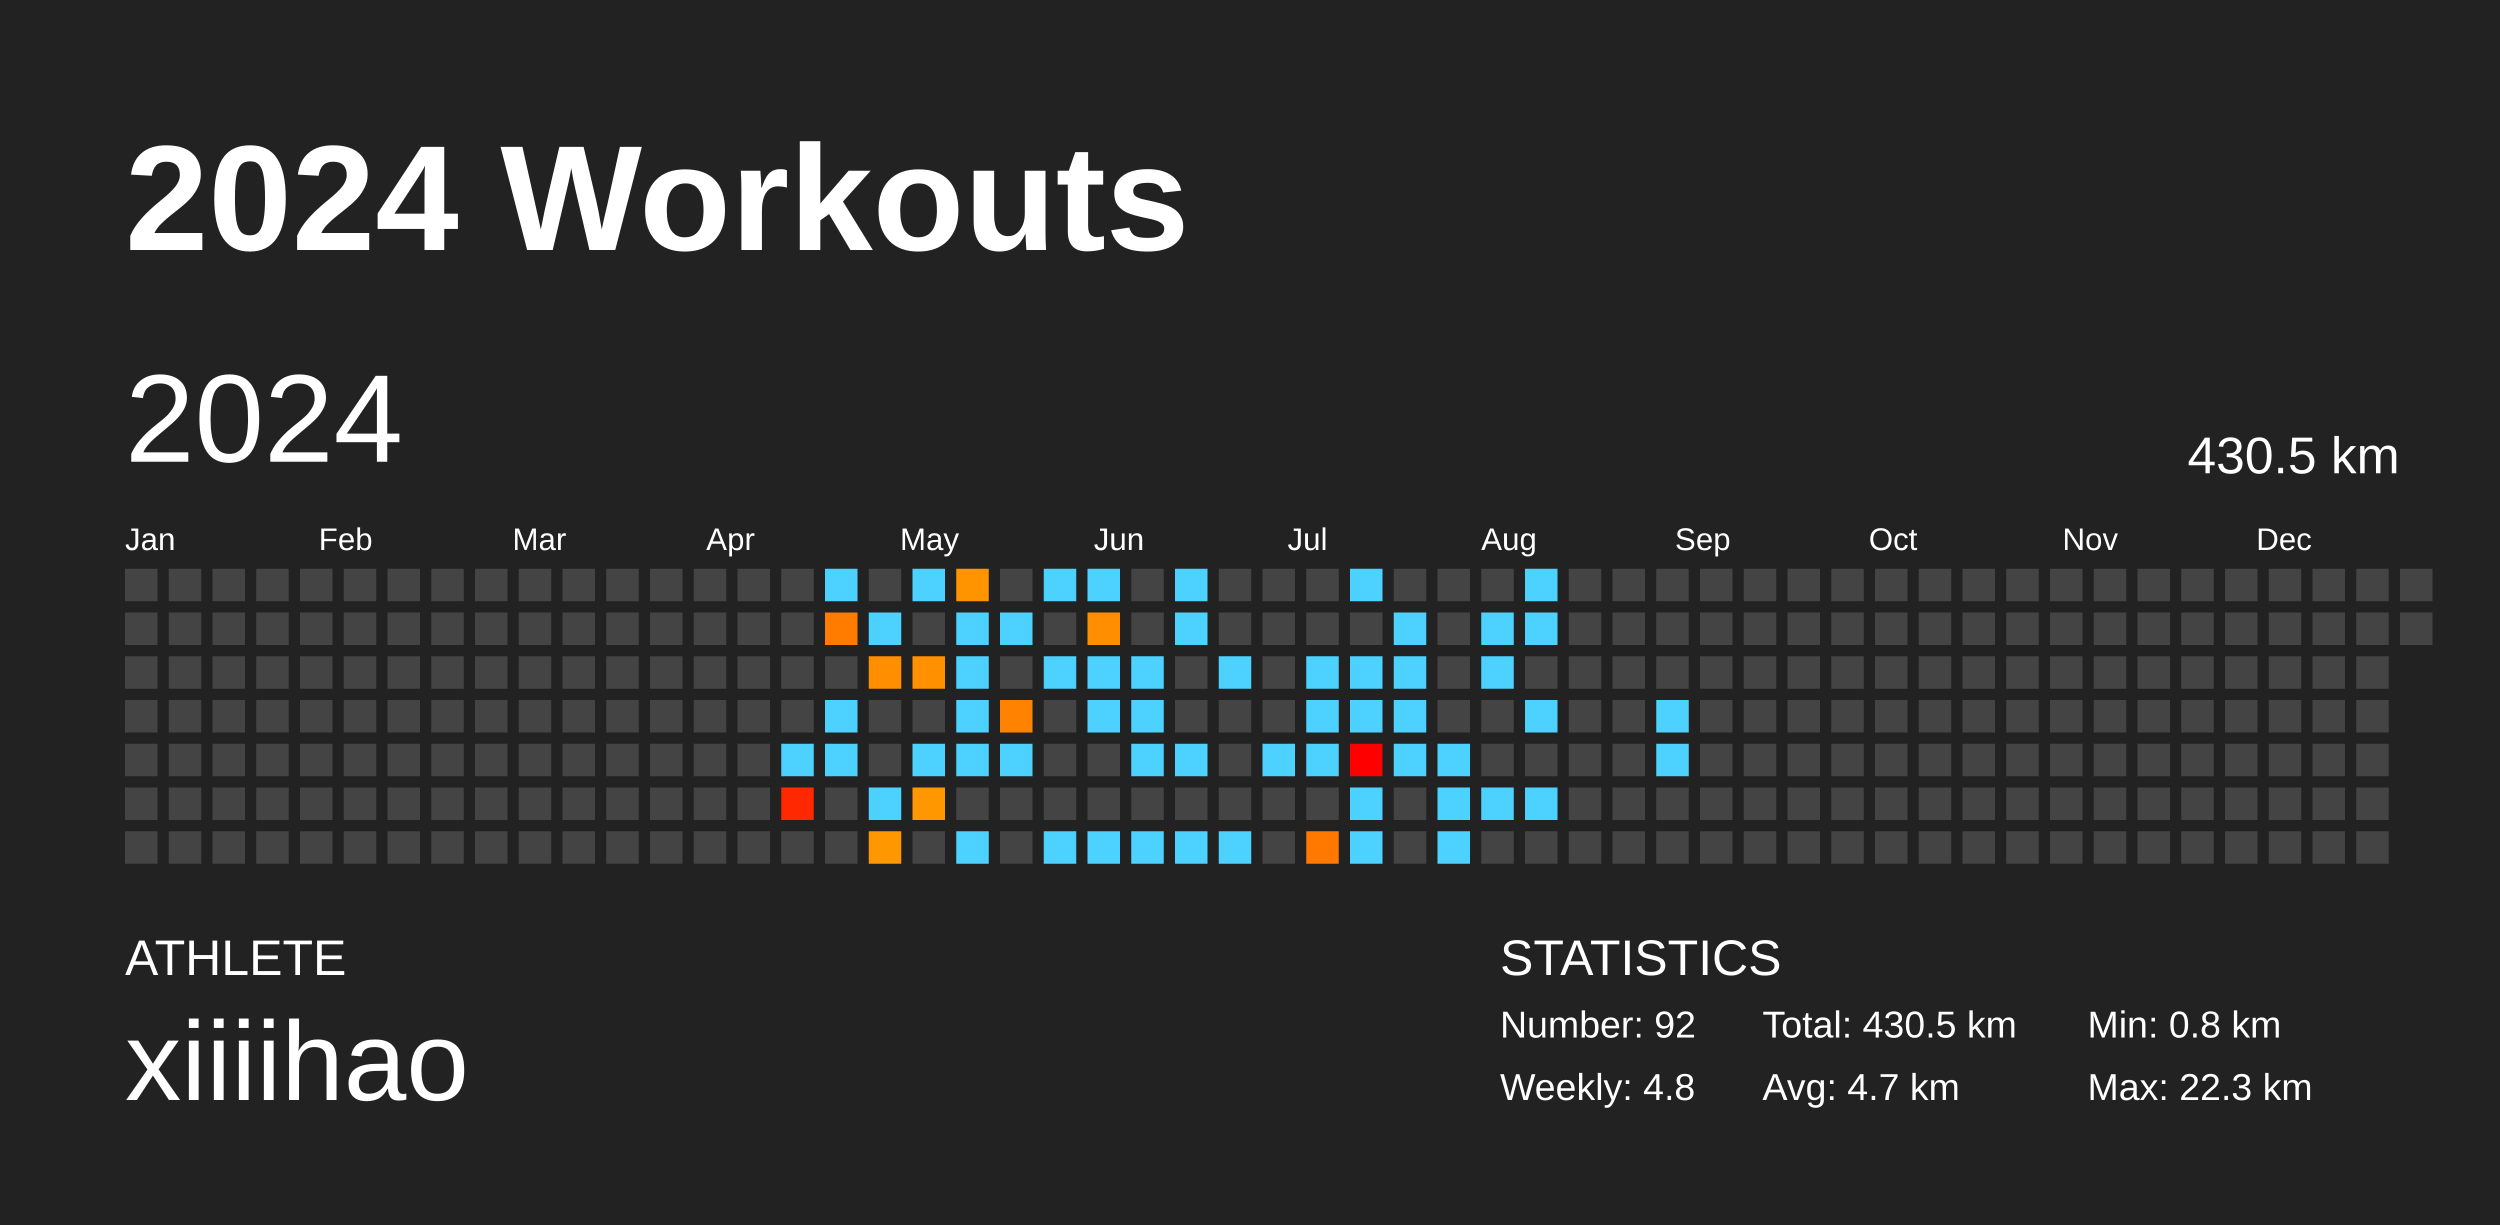
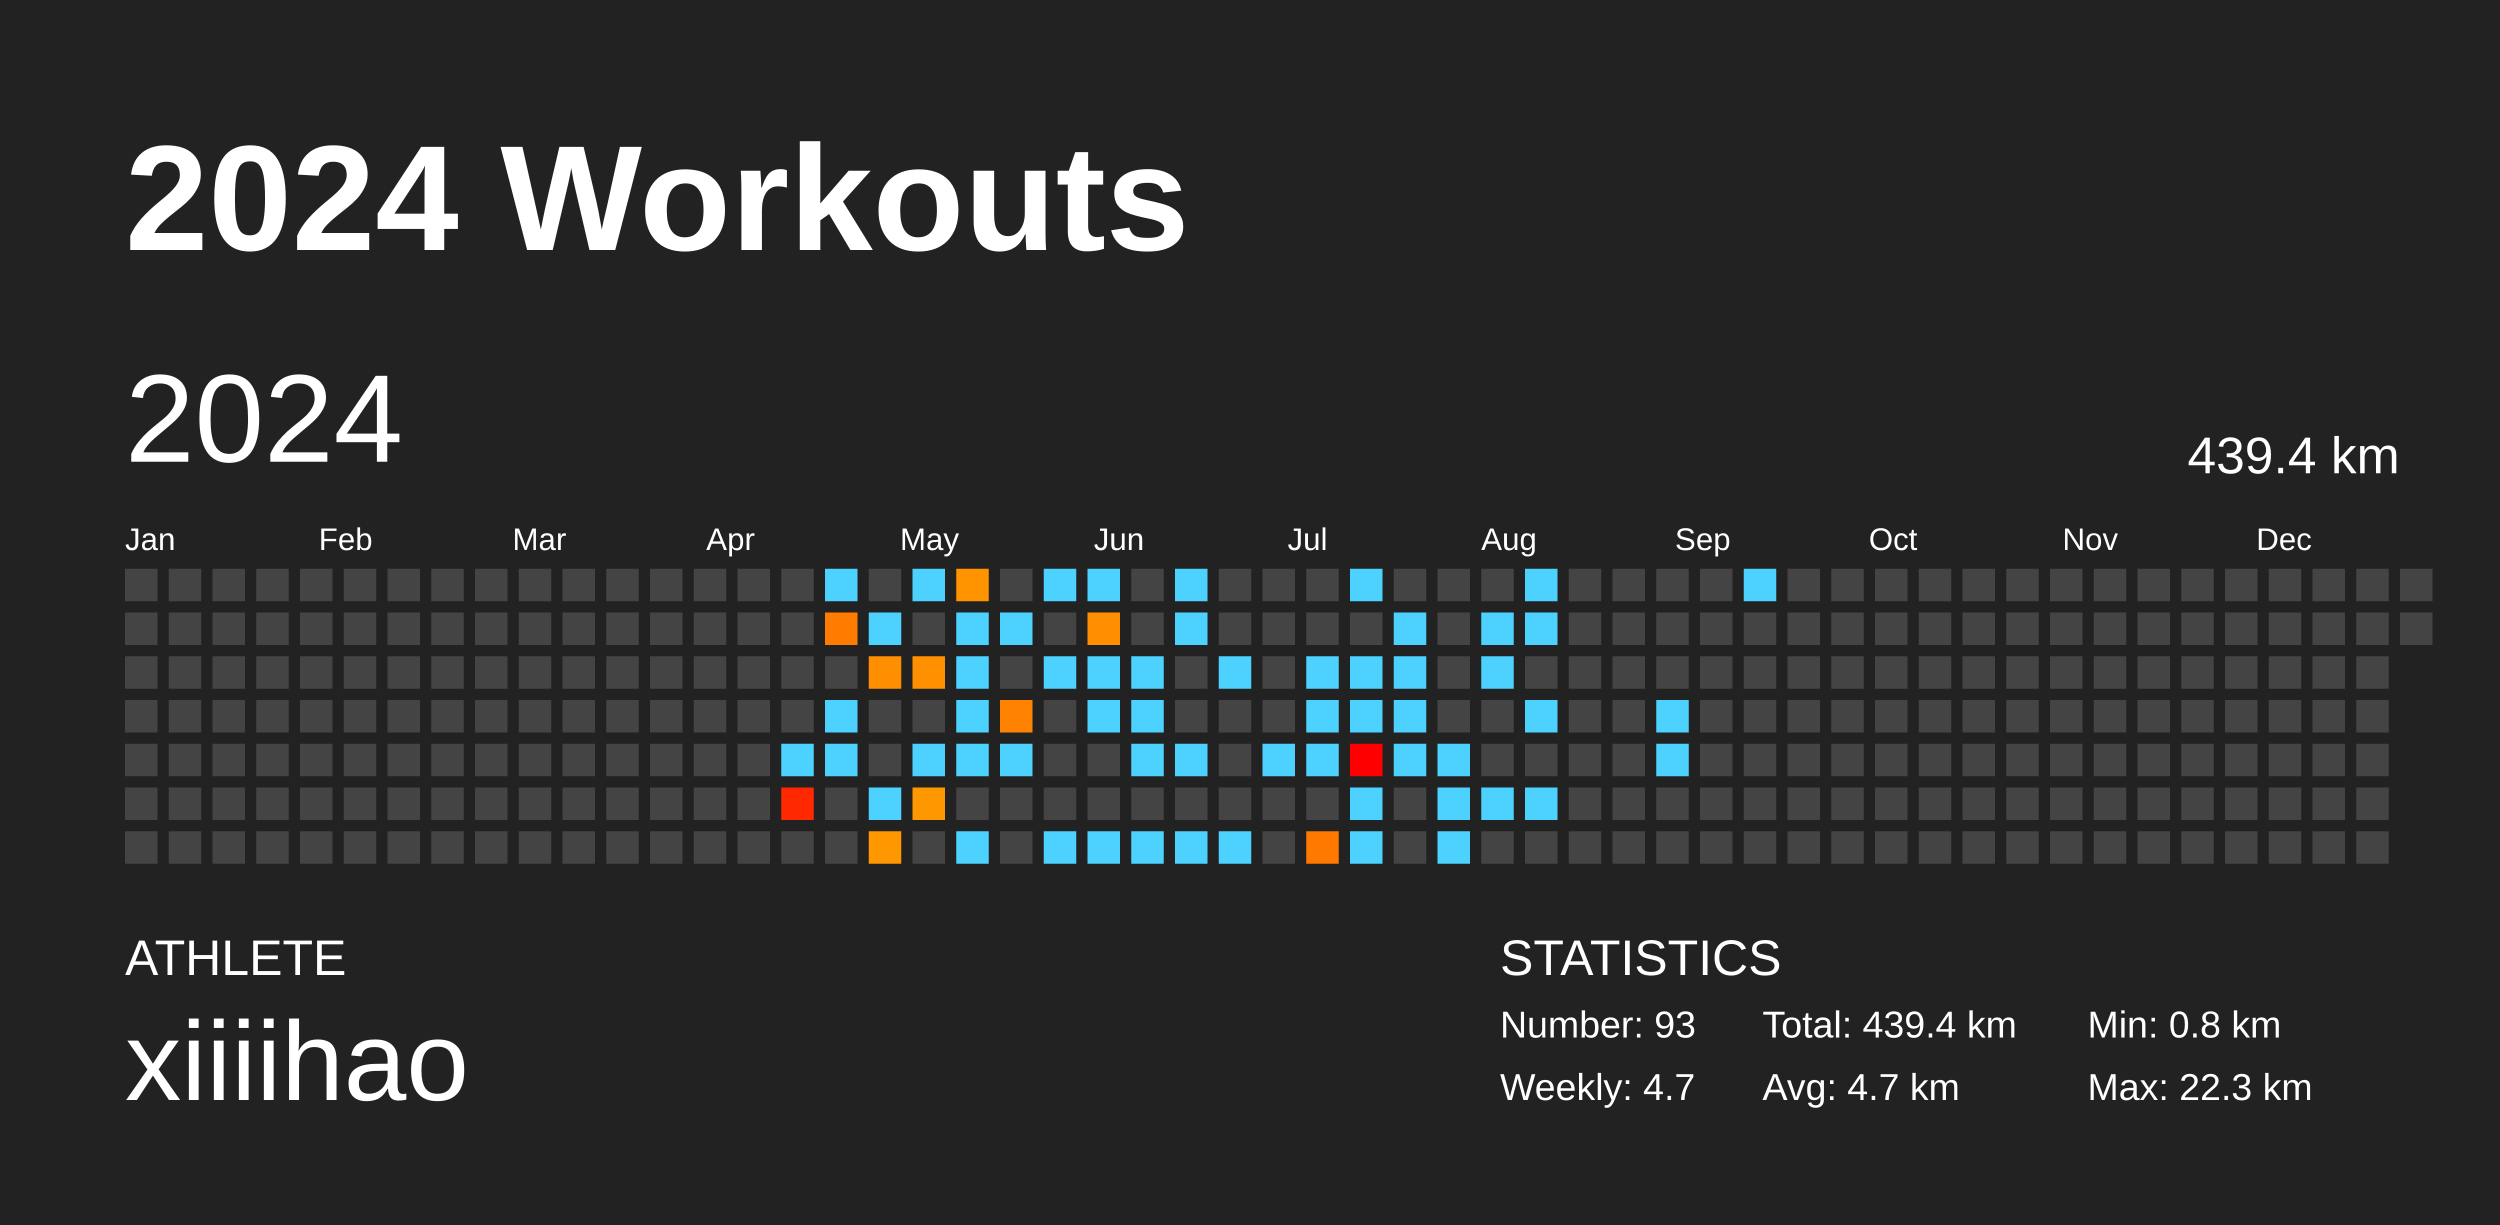
<svg xmlns="http://www.w3.org/2000/svg" baseProfile="full" height="98mm" version="1.1" viewBox="0,0,200,98" width="200mm">
  <defs />
  <rect fill="#222222" height="98" width="200" x="0" y="0" />
  <text fill="#FFFFFF" style="font-size:12px; font-family:Arial; font-weight:bold;" x="10" y="20">2024 Workouts</text>
  <text fill="#FFFFFF" style="font-size:4px; font-family:Arial" x="10" y="78">ATHLETE</text>
  <text fill="#FFFFFF" style="font-size:9px; font-family:Arial" x="10" y="88">xiiiihao</text>
  <text fill="#FFFFFF" style="font-size:4px; font-family:Arial" x="120" y="78">STATISTICS</text>
-   <text fill="#FFFFFF" style="font-size:3px; font-family:Arial" x="120" y="83">Number: 92</text>
-   <text fill="#FFFFFF" style="font-size:3px; font-family:Arial" x="120" y="88">Weekly: 4.8</text>
-   <text fill="#FFFFFF" style="font-size:3px; font-family:Arial" x="141" y="83">Total: 430.5 km</text>
+   <text fill="#FFFFFF" style="font-size:3px; font-family:Arial" x="120" y="83">Number: 93</text>
+   <text fill="#FFFFFF" style="font-size:3px; font-family:Arial" x="120" y="88">Weekly: 4.7</text>
+   <text fill="#FFFFFF" style="font-size:3px; font-family:Arial" x="141" y="83">Total: 439.4 km</text>
  <text fill="#FFFFFF" style="font-size:3px; font-family:Arial" x="141" y="88">Avg: 4.7 km</text>
  <text fill="#FFFFFF" style="font-size:3px; font-family:Arial" x="167" y="83">Min: 0.8 km</text>
  <text fill="#FFFFFF" style="font-size:3px; font-family:Arial" x="167" y="88">Max: 22.3 km</text>
  <text dominant-baseline="hanging" fill="#FFFFFF" style="font-size:10.0px; font-family:Arial;" x="10" y="30">2024</text>
-   <text dominant-baseline="hanging" fill="#FFFFFF" style="font-size:4.125px; font-family:Arial;" x="175" y="35">430.5 km</text>
+   <text dominant-baseline="hanging" fill="#FFFFFF" style="font-size:4.125px; font-family:Arial;" x="175" y="35">439.4 km</text>
  <text fill="#FFFFFF" style="font-size:2.5px; font-family:Arial" x="10.0" y="44">Jan</text>
  <text fill="#FFFFFF" style="font-size:2.5px; font-family:Arial" x="25.5" y="44">Feb</text>
  <text fill="#FFFFFF" style="font-size:2.5px; font-family:Arial" x="41.0" y="44">Mar</text>
  <text fill="#FFFFFF" style="font-size:2.5px; font-family:Arial" x="56.5" y="44">Apr</text>
  <text fill="#FFFFFF" style="font-size:2.5px; font-family:Arial" x="72.0" y="44">May</text>
  <text fill="#FFFFFF" style="font-size:2.5px; font-family:Arial" x="87.5" y="44">Jun</text>
  <text fill="#FFFFFF" style="font-size:2.5px; font-family:Arial" x="103.0" y="44">Jul</text>
  <text fill="#FFFFFF" style="font-size:2.5px; font-family:Arial" x="118.5" y="44">Aug</text>
  <text fill="#FFFFFF" style="font-size:2.5px; font-family:Arial" x="134.0" y="44">Sep</text>
  <text fill="#FFFFFF" style="font-size:2.5px; font-family:Arial" x="149.5" y="44">Oct</text>
  <text fill="#FFFFFF" style="font-size:2.5px; font-family:Arial" x="165.0" y="44">Nov</text>
  <text fill="#FFFFFF" style="font-size:2.5px; font-family:Arial" x="180.5" y="44">Dec</text>
  <rect fill="#444444" height="2.6" width="2.6" x="10.0" y="45.5" />
  <rect fill="#444444" height="2.6" width="2.6" x="10.0" y="49.0" />
  <rect fill="#444444" height="2.6" width="2.6" x="10.0" y="52.5" />
  <rect fill="#444444" height="2.6" width="2.6" x="10.0" y="56.0" />
  <rect fill="#444444" height="2.6" width="2.6" x="10.0" y="59.5" />
  <rect fill="#444444" height="2.6" width="2.6" x="10.0" y="63.0" />
  <rect fill="#444444" height="2.6" width="2.6" x="10.0" y="66.5" />
  <rect fill="#444444" height="2.6" width="2.6" x="13.5" y="45.5" />
  <rect fill="#444444" height="2.6" width="2.6" x="13.5" y="49.0" />
  <rect fill="#444444" height="2.6" width="2.6" x="13.5" y="52.5" />
  <rect fill="#444444" height="2.6" width="2.6" x="13.5" y="56.0" />
  <rect fill="#444444" height="2.6" width="2.6" x="13.5" y="59.5" />
  <rect fill="#444444" height="2.6" width="2.6" x="13.5" y="63.0" />
  <rect fill="#444444" height="2.6" width="2.6" x="13.5" y="66.5" />
  <rect fill="#444444" height="2.6" width="2.6" x="17.0" y="45.5" />
  <rect fill="#444444" height="2.6" width="2.6" x="17.0" y="49.0" />
  <rect fill="#444444" height="2.6" width="2.6" x="17.0" y="52.5" />
  <rect fill="#444444" height="2.6" width="2.6" x="17.0" y="56.0" />
  <rect fill="#444444" height="2.6" width="2.6" x="17.0" y="59.5" />
  <rect fill="#444444" height="2.6" width="2.6" x="17.0" y="63.0" />
  <rect fill="#444444" height="2.6" width="2.6" x="17.0" y="66.5" />
  <rect fill="#444444" height="2.6" width="2.6" x="20.5" y="45.5" />
  <rect fill="#444444" height="2.6" width="2.6" x="20.5" y="49.0" />
  <rect fill="#444444" height="2.6" width="2.6" x="20.5" y="52.5" />
  <rect fill="#444444" height="2.6" width="2.6" x="20.5" y="56.0" />
  <rect fill="#444444" height="2.6" width="2.6" x="20.5" y="59.5" />
  <rect fill="#444444" height="2.6" width="2.6" x="20.5" y="63.0" />
  <rect fill="#444444" height="2.6" width="2.6" x="20.5" y="66.5" />
  <rect fill="#444444" height="2.6" width="2.6" x="24.0" y="45.5" />
  <rect fill="#444444" height="2.6" width="2.6" x="24.0" y="49.0" />
  <rect fill="#444444" height="2.6" width="2.6" x="24.0" y="52.5" />
  <rect fill="#444444" height="2.6" width="2.6" x="24.0" y="56.0" />
  <rect fill="#444444" height="2.6" width="2.6" x="24.0" y="59.5" />
  <rect fill="#444444" height="2.6" width="2.6" x="24.0" y="63.0" />
  <rect fill="#444444" height="2.6" width="2.6" x="24.0" y="66.5" />
  <rect fill="#444444" height="2.6" width="2.6" x="27.5" y="45.5" />
  <rect fill="#444444" height="2.6" width="2.6" x="27.5" y="49.0" />
  <rect fill="#444444" height="2.6" width="2.6" x="27.5" y="52.5" />
  <rect fill="#444444" height="2.6" width="2.6" x="27.5" y="56.0" />
  <rect fill="#444444" height="2.6" width="2.6" x="27.5" y="59.5" />
  <rect fill="#444444" height="2.6" width="2.6" x="27.5" y="63.0" />
  <rect fill="#444444" height="2.6" width="2.6" x="27.5" y="66.5" />
  <rect fill="#444444" height="2.6" width="2.6" x="31.0" y="45.5" />
  <rect fill="#444444" height="2.6" width="2.6" x="31.0" y="49.0" />
  <rect fill="#444444" height="2.6" width="2.6" x="31.0" y="52.5" />
  <rect fill="#444444" height="2.6" width="2.6" x="31.0" y="56.0" />
  <rect fill="#444444" height="2.6" width="2.6" x="31.0" y="59.5" />
  <rect fill="#444444" height="2.6" width="2.6" x="31.0" y="63.0" />
  <rect fill="#444444" height="2.6" width="2.6" x="31.0" y="66.5" />
  <rect fill="#444444" height="2.6" width="2.6" x="34.5" y="45.5" />
  <rect fill="#444444" height="2.6" width="2.6" x="34.5" y="49.0" />
  <rect fill="#444444" height="2.6" width="2.6" x="34.5" y="52.5" />
  <rect fill="#444444" height="2.6" width="2.6" x="34.5" y="56.0" />
  <rect fill="#444444" height="2.6" width="2.6" x="34.5" y="59.5" />
  <rect fill="#444444" height="2.6" width="2.6" x="34.5" y="63.0" />
  <rect fill="#444444" height="2.6" width="2.6" x="34.5" y="66.5" />
  <rect fill="#444444" height="2.6" width="2.6" x="38.0" y="45.5" />
  <rect fill="#444444" height="2.6" width="2.6" x="38.0" y="49.0" />
  <rect fill="#444444" height="2.6" width="2.6" x="38.0" y="52.5" />
  <rect fill="#444444" height="2.6" width="2.6" x="38.0" y="56.0" />
  <rect fill="#444444" height="2.6" width="2.6" x="38.0" y="59.5" />
  <rect fill="#444444" height="2.6" width="2.6" x="38.0" y="63.0" />
  <rect fill="#444444" height="2.6" width="2.6" x="38.0" y="66.5" />
  <rect fill="#444444" height="2.6" width="2.6" x="41.5" y="45.5" />
  <rect fill="#444444" height="2.6" width="2.6" x="41.5" y="49.0" />
  <rect fill="#444444" height="2.6" width="2.6" x="41.5" y="52.5" />
  <rect fill="#444444" height="2.6" width="2.6" x="41.5" y="56.0" />
  <rect fill="#444444" height="2.6" width="2.6" x="41.5" y="59.5" />
  <rect fill="#444444" height="2.6" width="2.6" x="41.5" y="63.0" />
  <rect fill="#444444" height="2.6" width="2.6" x="41.5" y="66.5" />
  <rect fill="#444444" height="2.6" width="2.6" x="45.0" y="45.5" />
  <rect fill="#444444" height="2.6" width="2.6" x="45.0" y="49.0" />
  <rect fill="#444444" height="2.6" width="2.6" x="45.0" y="52.5" />
  <rect fill="#444444" height="2.6" width="2.6" x="45.0" y="56.0" />
  <rect fill="#444444" height="2.6" width="2.6" x="45.0" y="59.5" />
  <rect fill="#444444" height="2.6" width="2.6" x="45.0" y="63.0" />
  <rect fill="#444444" height="2.6" width="2.6" x="45.0" y="66.5" />
  <rect fill="#444444" height="2.6" width="2.6" x="48.5" y="45.5" />
  <rect fill="#444444" height="2.6" width="2.6" x="48.5" y="49.0" />
  <rect fill="#444444" height="2.6" width="2.6" x="48.5" y="52.5" />
  <rect fill="#444444" height="2.6" width="2.6" x="48.5" y="56.0" />
  <rect fill="#444444" height="2.6" width="2.6" x="48.5" y="59.5" />
  <rect fill="#444444" height="2.6" width="2.6" x="48.5" y="63.0" />
  <rect fill="#444444" height="2.6" width="2.6" x="48.5" y="66.5" />
  <rect fill="#444444" height="2.6" width="2.6" x="52.0" y="45.5" />
  <rect fill="#444444" height="2.6" width="2.6" x="52.0" y="49.0" />
  <rect fill="#444444" height="2.6" width="2.6" x="52.0" y="52.5" />
  <rect fill="#444444" height="2.6" width="2.6" x="52.0" y="56.0" />
  <rect fill="#444444" height="2.6" width="2.6" x="52.0" y="59.5" />
  <rect fill="#444444" height="2.6" width="2.6" x="52.0" y="63.0" />
  <rect fill="#444444" height="2.6" width="2.6" x="52.0" y="66.5" />
  <rect fill="#444444" height="2.6" width="2.6" x="55.5" y="45.5" />
  <rect fill="#444444" height="2.6" width="2.6" x="55.5" y="49.0" />
  <rect fill="#444444" height="2.6" width="2.6" x="55.5" y="52.5" />
  <rect fill="#444444" height="2.6" width="2.6" x="55.5" y="56.0" />
  <rect fill="#444444" height="2.6" width="2.6" x="55.5" y="59.5" />
  <rect fill="#444444" height="2.6" width="2.6" x="55.5" y="63.0" />
  <rect fill="#444444" height="2.6" width="2.6" x="55.5" y="66.5" />
  <rect fill="#444444" height="2.6" width="2.6" x="59.0" y="45.5" />
  <rect fill="#444444" height="2.6" width="2.6" x="59.0" y="49.0" />
  <rect fill="#444444" height="2.6" width="2.6" x="59.0" y="52.5" />
  <rect fill="#444444" height="2.6" width="2.6" x="59.0" y="56.0" />
  <rect fill="#444444" height="2.6" width="2.6" x="59.0" y="59.5" />
  <rect fill="#444444" height="2.6" width="2.6" x="59.0" y="63.0" />
  <rect fill="#444444" height="2.6" width="2.6" x="59.0" y="66.5" />
  <rect fill="#444444" height="2.6" width="2.6" x="62.5" y="45.5" />
  <rect fill="#444444" height="2.6" width="2.6" x="62.5" y="49.0" />
  <rect fill="#444444" height="2.6" width="2.6" x="62.5" y="52.5" />
  <rect fill="#444444" height="2.6" width="2.6" x="62.5" y="56.0" />
  <rect fill="#4dd2ff" height="2.6" width="2.6" x="62.5" y="59.5" />
  <rect fill="#ff2800" height="2.6" width="2.6" x="62.5" y="63.0" />
  <rect fill="#444444" height="2.6" width="2.6" x="62.5" y="66.5" />
  <rect fill="#4dd2ff" height="2.6" width="2.6" x="66.0" y="45.5" />
  <rect fill="#ff7c00" height="2.6" width="2.6" x="66.0" y="49.0" />
  <rect fill="#444444" height="2.6" width="2.6" x="66.0" y="52.5" />
  <rect fill="#4dd2ff" height="2.6" width="2.6" x="66.0" y="56.0" />
  <rect fill="#4dd2ff" height="2.6" width="2.6" x="66.0" y="59.5" />
  <rect fill="#444444" height="2.6" width="2.6" x="66.0" y="63.0" />
  <rect fill="#444444" height="2.6" width="2.6" x="66.0" y="66.5" />
  <rect fill="#444444" height="2.6" width="2.6" x="69.5" y="45.5" />
  <rect fill="#4dd2ff" height="2.6" width="2.6" x="69.5" y="49.0" />
  <rect fill="#ff8f00" height="2.6" width="2.6" x="69.5" y="52.5" />
  <rect fill="#444444" height="2.6" width="2.6" x="69.5" y="56.0" />
  <rect fill="#444444" height="2.6" width="2.6" x="69.5" y="59.5" />
  <rect fill="#4dd2ff" height="2.6" width="2.6" x="69.5" y="63.0" />
  <rect fill="#ff9700" height="2.6" width="2.6" x="69.5" y="66.5" />
  <rect fill="#4dd2ff" height="2.6" width="2.6" x="73.0" y="45.5" />
  <rect fill="#444444" height="2.6" width="2.6" x="73.0" y="49.0" />
  <rect fill="#ff9100" height="2.6" width="2.6" x="73.0" y="52.5" />
  <rect fill="#444444" height="2.6" width="2.6" x="73.0" y="56.0" />
  <rect fill="#4dd2ff" height="2.6" width="2.6" x="73.0" y="59.5" />
  <rect fill="#ff9700" height="2.6" width="2.6" x="73.0" y="63.0" />
  <rect fill="#444444" height="2.6" width="2.6" x="73.0" y="66.5" />
  <rect fill="#ff9400" height="2.6" width="2.6" x="76.5" y="45.5" />
  <rect fill="#4dd2ff" height="2.6" width="2.6" x="76.5" y="49.0" />
  <rect fill="#4dd2ff" height="2.6" width="2.6" x="76.5" y="52.5" />
  <rect fill="#4dd2ff" height="2.6" width="2.6" x="76.5" y="56.0" />
  <rect fill="#4dd2ff" height="2.6" width="2.6" x="76.5" y="59.5" />
  <rect fill="#444444" height="2.6" width="2.6" x="76.5" y="63.0" />
  <rect fill="#4dd2ff" height="2.6" width="2.6" x="76.5" y="66.5" />
  <rect fill="#444444" height="2.6" width="2.6" x="80.0" y="45.5" />
  <rect fill="#4dd2ff" height="2.6" width="2.6" x="80.0" y="49.0" />
  <rect fill="#444444" height="2.6" width="2.6" x="80.0" y="52.5" />
  <rect fill="#ff8300" height="2.6" width="2.6" x="80.0" y="56.0" />
  <rect fill="#4dd2ff" height="2.6" width="2.6" x="80.0" y="59.5" />
  <rect fill="#444444" height="2.6" width="2.6" x="80.0" y="63.0" />
  <rect fill="#444444" height="2.6" width="2.6" x="80.0" y="66.5" />
  <rect fill="#4dd2ff" height="2.6" width="2.6" x="83.5" y="45.5" />
  <rect fill="#444444" height="2.6" width="2.6" x="83.5" y="49.0" />
  <rect fill="#4dd2ff" height="2.6" width="2.6" x="83.5" y="52.5" />
  <rect fill="#444444" height="2.6" width="2.6" x="83.5" y="56.0" />
  <rect fill="#444444" height="2.6" width="2.6" x="83.5" y="59.5" />
  <rect fill="#444444" height="2.6" width="2.6" x="83.5" y="63.0" />
  <rect fill="#4dd2ff" height="2.6" width="2.6" x="83.5" y="66.5" />
  <rect fill="#4dd2ff" height="2.6" width="2.6" x="87.0" y="45.5" />
  <rect fill="#ff8f00" height="2.6" width="2.6" x="87.0" y="49.0" />
  <rect fill="#4dd2ff" height="2.6" width="2.6" x="87.0" y="52.5" />
  <rect fill="#4dd2ff" height="2.6" width="2.6" x="87.0" y="56.0" />
  <rect fill="#444444" height="2.6" width="2.6" x="87.0" y="59.5" />
  <rect fill="#444444" height="2.6" width="2.6" x="87.0" y="63.0" />
  <rect fill="#4dd2ff" height="2.6" width="2.6" x="87.0" y="66.5" />
  <rect fill="#444444" height="2.6" width="2.6" x="90.5" y="45.5" />
  <rect fill="#444444" height="2.6" width="2.6" x="90.5" y="49.0" />
  <rect fill="#4dd2ff" height="2.6" width="2.6" x="90.5" y="52.5" />
  <rect fill="#4dd2ff" height="2.6" width="2.6" x="90.5" y="56.0" />
  <rect fill="#4dd2ff" height="2.6" width="2.6" x="90.5" y="59.5" />
  <rect fill="#444444" height="2.6" width="2.6" x="90.5" y="63.0" />
  <rect fill="#4dd2ff" height="2.6" width="2.6" x="90.5" y="66.5" />
  <rect fill="#4dd2ff" height="2.6" width="2.6" x="94.0" y="45.5" />
  <rect fill="#4dd2ff" height="2.6" width="2.6" x="94.0" y="49.0" />
  <rect fill="#444444" height="2.6" width="2.6" x="94.0" y="52.5" />
  <rect fill="#444444" height="2.6" width="2.6" x="94.0" y="56.0" />
  <rect fill="#4dd2ff" height="2.6" width="2.6" x="94.0" y="59.5" />
  <rect fill="#444444" height="2.6" width="2.6" x="94.0" y="63.0" />
  <rect fill="#4dd2ff" height="2.6" width="2.6" x="94.0" y="66.5" />
  <rect fill="#444444" height="2.6" width="2.6" x="97.5" y="45.5" />
  <rect fill="#444444" height="2.6" width="2.6" x="97.5" y="49.0" />
  <rect fill="#4dd2ff" height="2.6" width="2.6" x="97.5" y="52.5" />
  <rect fill="#444444" height="2.6" width="2.6" x="97.5" y="56.0" />
  <rect fill="#444444" height="2.6" width="2.6" x="97.5" y="59.5" />
  <rect fill="#444444" height="2.6" width="2.6" x="97.5" y="63.0" />
  <rect fill="#4dd2ff" height="2.6" width="2.6" x="97.5" y="66.5" />
  <rect fill="#444444" height="2.6" width="2.6" x="101.0" y="45.5" />
  <rect fill="#444444" height="2.6" width="2.6" x="101.0" y="49.0" />
  <rect fill="#444444" height="2.6" width="2.6" x="101.0" y="52.5" />
  <rect fill="#444444" height="2.6" width="2.6" x="101.0" y="56.0" />
  <rect fill="#4dd2ff" height="2.6" width="2.6" x="101.0" y="59.5" />
  <rect fill="#444444" height="2.6" width="2.6" x="101.0" y="63.0" />
  <rect fill="#444444" height="2.6" width="2.6" x="101.0" y="66.5" />
  <rect fill="#444444" height="2.6" width="2.6" x="104.5" y="45.5" />
  <rect fill="#444444" height="2.6" width="2.6" x="104.5" y="49.0" />
  <rect fill="#4dd2ff" height="2.6" width="2.6" x="104.5" y="52.5" />
  <rect fill="#4dd2ff" height="2.6" width="2.6" x="104.5" y="56.0" />
  <rect fill="#4dd2ff" height="2.6" width="2.6" x="104.5" y="59.5" />
  <rect fill="#444444" height="2.6" width="2.6" x="104.5" y="63.0" />
  <rect fill="#ff7800" height="2.6" width="2.6" x="104.5" y="66.5" />
  <rect fill="#4dd2ff" height="2.6" width="2.6" x="108.0" y="45.5" />
  <rect fill="#444444" height="2.6" width="2.6" x="108.0" y="49.0" />
  <rect fill="#4dd2ff" height="2.6" width="2.6" x="108.0" y="52.5" />
  <rect fill="#4dd2ff" height="2.6" width="2.6" x="108.0" y="56.0" />
  <rect fill="red" height="2.6" width="2.6" x="108.0" y="59.5" />
  <rect fill="#4dd2ff" height="2.6" width="2.6" x="108.0" y="63.0" />
  <rect fill="#4dd2ff" height="2.6" width="2.6" x="108.0" y="66.5" />
  <rect fill="#444444" height="2.6" width="2.6" x="111.5" y="45.5" />
  <rect fill="#4dd2ff" height="2.6" width="2.6" x="111.5" y="49.0" />
  <rect fill="#4dd2ff" height="2.6" width="2.6" x="111.5" y="52.5" />
  <rect fill="#4dd2ff" height="2.6" width="2.6" x="111.5" y="56.0" />
  <rect fill="#4dd2ff" height="2.6" width="2.6" x="111.5" y="59.5" />
  <rect fill="#444444" height="2.6" width="2.6" x="111.5" y="63.0" />
  <rect fill="#444444" height="2.6" width="2.6" x="111.5" y="66.5" />
  <rect fill="#444444" height="2.6" width="2.6" x="115.0" y="45.5" />
  <rect fill="#444444" height="2.6" width="2.6" x="115.0" y="49.0" />
  <rect fill="#444444" height="2.6" width="2.6" x="115.0" y="52.5" />
  <rect fill="#444444" height="2.6" width="2.6" x="115.0" y="56.0" />
  <rect fill="#4dd2ff" height="2.6" width="2.6" x="115.0" y="59.5" />
  <rect fill="#4dd2ff" height="2.6" width="2.6" x="115.0" y="63.0" />
  <rect fill="#4dd2ff" height="2.6" width="2.6" x="115.0" y="66.5" />
  <rect fill="#444444" height="2.6" width="2.6" x="118.5" y="45.5" />
  <rect fill="#4dd2ff" height="2.6" width="2.6" x="118.5" y="49.0" />
  <rect fill="#4dd2ff" height="2.6" width="2.6" x="118.5" y="52.5" />
  <rect fill="#444444" height="2.6" width="2.6" x="118.5" y="56.0" />
  <rect fill="#444444" height="2.6" width="2.6" x="118.5" y="59.5" />
  <rect fill="#4dd2ff" height="2.6" width="2.6" x="118.5" y="63.0" />
  <rect fill="#444444" height="2.6" width="2.6" x="118.5" y="66.5" />
  <rect fill="#4dd2ff" height="2.6" width="2.6" x="122.0" y="45.5" />
  <rect fill="#4dd2ff" height="2.6" width="2.6" x="122.0" y="49.0" />
  <rect fill="#444444" height="2.6" width="2.6" x="122.0" y="52.5" />
  <rect fill="#4dd2ff" height="2.6" width="2.6" x="122.0" y="56.0" />
  <rect fill="#444444" height="2.6" width="2.6" x="122.0" y="59.5" />
  <rect fill="#4dd2ff" height="2.6" width="2.6" x="122.0" y="63.0" />
  <rect fill="#444444" height="2.6" width="2.6" x="122.0" y="66.5" />
  <rect fill="#444444" height="2.6" width="2.6" x="125.5" y="45.5" />
  <rect fill="#444444" height="2.6" width="2.6" x="125.5" y="49.0" />
  <rect fill="#444444" height="2.6" width="2.6" x="125.5" y="52.5" />
  <rect fill="#444444" height="2.6" width="2.6" x="125.5" y="56.0" />
  <rect fill="#444444" height="2.6" width="2.6" x="125.5" y="59.5" />
  <rect fill="#444444" height="2.6" width="2.6" x="125.5" y="63.0" />
  <rect fill="#444444" height="2.6" width="2.6" x="125.5" y="66.5" />
  <rect fill="#444444" height="2.6" width="2.6" x="129.0" y="45.5" />
  <rect fill="#444444" height="2.6" width="2.6" x="129.0" y="49.0" />
  <rect fill="#444444" height="2.6" width="2.6" x="129.0" y="52.5" />
  <rect fill="#444444" height="2.6" width="2.6" x="129.0" y="56.0" />
  <rect fill="#444444" height="2.6" width="2.6" x="129.0" y="59.5" />
  <rect fill="#444444" height="2.6" width="2.6" x="129.0" y="63.0" />
  <rect fill="#444444" height="2.6" width="2.6" x="129.0" y="66.5" />
  <rect fill="#444444" height="2.6" width="2.6" x="132.5" y="45.5" />
  <rect fill="#444444" height="2.6" width="2.6" x="132.5" y="49.0" />
  <rect fill="#444444" height="2.6" width="2.6" x="132.5" y="52.5" />
  <rect fill="#4dd2ff" height="2.6" width="2.6" x="132.5" y="56.0" />
  <rect fill="#4dd2ff" height="2.6" width="2.6" x="132.5" y="59.5" />
  <rect fill="#444444" height="2.6" width="2.6" x="132.5" y="63.0" />
  <rect fill="#444444" height="2.6" width="2.6" x="132.5" y="66.5" />
  <rect fill="#444444" height="2.6" width="2.6" x="136.0" y="45.5" />
  <rect fill="#444444" height="2.6" width="2.6" x="136.0" y="49.0" />
  <rect fill="#444444" height="2.6" width="2.6" x="136.0" y="52.5" />
  <rect fill="#444444" height="2.6" width="2.6" x="136.0" y="56.0" />
  <rect fill="#444444" height="2.6" width="2.6" x="136.0" y="59.5" />
  <rect fill="#444444" height="2.6" width="2.6" x="136.0" y="63.0" />
  <rect fill="#444444" height="2.6" width="2.6" x="136.0" y="66.5" />
-   <rect fill="#444444" height="2.6" width="2.6" x="139.5" y="45.5" />
+   <rect fill="#4dd2ff" height="2.6" width="2.6" x="139.5" y="45.5" />
  <rect fill="#444444" height="2.6" width="2.6" x="139.5" y="49.0" />
  <rect fill="#444444" height="2.6" width="2.6" x="139.5" y="52.5" />
  <rect fill="#444444" height="2.6" width="2.6" x="139.5" y="56.0" />
  <rect fill="#444444" height="2.6" width="2.6" x="139.5" y="59.5" />
  <rect fill="#444444" height="2.6" width="2.6" x="139.5" y="63.0" />
  <rect fill="#444444" height="2.6" width="2.6" x="139.5" y="66.5" />
  <rect fill="#444444" height="2.6" width="2.6" x="143.0" y="45.5" />
  <rect fill="#444444" height="2.6" width="2.6" x="143.0" y="49.0" />
  <rect fill="#444444" height="2.6" width="2.6" x="143.0" y="52.5" />
  <rect fill="#444444" height="2.6" width="2.6" x="143.0" y="56.0" />
  <rect fill="#444444" height="2.6" width="2.6" x="143.0" y="59.5" />
  <rect fill="#444444" height="2.6" width="2.6" x="143.0" y="63.0" />
  <rect fill="#444444" height="2.6" width="2.6" x="143.0" y="66.5" />
  <rect fill="#444444" height="2.6" width="2.6" x="146.5" y="45.5" />
  <rect fill="#444444" height="2.6" width="2.6" x="146.5" y="49.0" />
  <rect fill="#444444" height="2.6" width="2.6" x="146.5" y="52.5" />
  <rect fill="#444444" height="2.6" width="2.6" x="146.5" y="56.0" />
  <rect fill="#444444" height="2.6" width="2.6" x="146.5" y="59.5" />
  <rect fill="#444444" height="2.6" width="2.6" x="146.5" y="63.0" />
  <rect fill="#444444" height="2.6" width="2.6" x="146.5" y="66.5" />
  <rect fill="#444444" height="2.6" width="2.6" x="150.0" y="45.5" />
  <rect fill="#444444" height="2.6" width="2.6" x="150.0" y="49.0" />
  <rect fill="#444444" height="2.6" width="2.6" x="150.0" y="52.5" />
  <rect fill="#444444" height="2.6" width="2.6" x="150.0" y="56.0" />
  <rect fill="#444444" height="2.6" width="2.6" x="150.0" y="59.5" />
  <rect fill="#444444" height="2.6" width="2.6" x="150.0" y="63.0" />
  <rect fill="#444444" height="2.6" width="2.6" x="150.0" y="66.5" />
  <rect fill="#444444" height="2.6" width="2.6" x="153.5" y="45.5" />
  <rect fill="#444444" height="2.6" width="2.6" x="153.5" y="49.0" />
  <rect fill="#444444" height="2.6" width="2.6" x="153.5" y="52.5" />
  <rect fill="#444444" height="2.6" width="2.6" x="153.5" y="56.0" />
  <rect fill="#444444" height="2.6" width="2.6" x="153.5" y="59.5" />
  <rect fill="#444444" height="2.6" width="2.6" x="153.5" y="63.0" />
  <rect fill="#444444" height="2.6" width="2.6" x="153.5" y="66.5" />
  <rect fill="#444444" height="2.6" width="2.6" x="157.0" y="45.5" />
  <rect fill="#444444" height="2.6" width="2.6" x="157.0" y="49.0" />
  <rect fill="#444444" height="2.6" width="2.6" x="157.0" y="52.5" />
  <rect fill="#444444" height="2.6" width="2.6" x="157.0" y="56.0" />
  <rect fill="#444444" height="2.6" width="2.6" x="157.0" y="59.5" />
  <rect fill="#444444" height="2.6" width="2.6" x="157.0" y="63.0" />
  <rect fill="#444444" height="2.6" width="2.6" x="157.0" y="66.5" />
  <rect fill="#444444" height="2.6" width="2.6" x="160.5" y="45.5" />
  <rect fill="#444444" height="2.6" width="2.6" x="160.5" y="49.0" />
  <rect fill="#444444" height="2.6" width="2.6" x="160.5" y="52.5" />
  <rect fill="#444444" height="2.6" width="2.6" x="160.5" y="56.0" />
  <rect fill="#444444" height="2.6" width="2.6" x="160.5" y="59.5" />
  <rect fill="#444444" height="2.6" width="2.6" x="160.5" y="63.0" />
  <rect fill="#444444" height="2.6" width="2.6" x="160.5" y="66.5" />
  <rect fill="#444444" height="2.6" width="2.6" x="164.0" y="45.5" />
  <rect fill="#444444" height="2.6" width="2.6" x="164.0" y="49.0" />
  <rect fill="#444444" height="2.6" width="2.6" x="164.0" y="52.5" />
  <rect fill="#444444" height="2.6" width="2.6" x="164.0" y="56.0" />
  <rect fill="#444444" height="2.6" width="2.6" x="164.0" y="59.5" />
  <rect fill="#444444" height="2.6" width="2.6" x="164.0" y="63.0" />
  <rect fill="#444444" height="2.6" width="2.6" x="164.0" y="66.5" />
  <rect fill="#444444" height="2.6" width="2.6" x="167.5" y="45.5" />
  <rect fill="#444444" height="2.6" width="2.6" x="167.5" y="49.0" />
  <rect fill="#444444" height="2.6" width="2.6" x="167.5" y="52.5" />
  <rect fill="#444444" height="2.6" width="2.6" x="167.5" y="56.0" />
  <rect fill="#444444" height="2.6" width="2.6" x="167.5" y="59.5" />
  <rect fill="#444444" height="2.6" width="2.6" x="167.5" y="63.0" />
  <rect fill="#444444" height="2.6" width="2.6" x="167.5" y="66.5" />
  <rect fill="#444444" height="2.6" width="2.6" x="171.0" y="45.5" />
  <rect fill="#444444" height="2.6" width="2.6" x="171.0" y="49.0" />
  <rect fill="#444444" height="2.6" width="2.6" x="171.0" y="52.5" />
  <rect fill="#444444" height="2.6" width="2.6" x="171.0" y="56.0" />
  <rect fill="#444444" height="2.6" width="2.6" x="171.0" y="59.5" />
  <rect fill="#444444" height="2.6" width="2.6" x="171.0" y="63.0" />
  <rect fill="#444444" height="2.6" width="2.6" x="171.0" y="66.5" />
  <rect fill="#444444" height="2.6" width="2.6" x="174.5" y="45.5" />
  <rect fill="#444444" height="2.6" width="2.6" x="174.5" y="49.0" />
  <rect fill="#444444" height="2.6" width="2.6" x="174.5" y="52.5" />
  <rect fill="#444444" height="2.6" width="2.6" x="174.5" y="56.0" />
  <rect fill="#444444" height="2.6" width="2.6" x="174.5" y="59.5" />
  <rect fill="#444444" height="2.6" width="2.6" x="174.5" y="63.0" />
  <rect fill="#444444" height="2.6" width="2.6" x="174.5" y="66.5" />
  <rect fill="#444444" height="2.6" width="2.6" x="178.0" y="45.5" />
  <rect fill="#444444" height="2.6" width="2.6" x="178.0" y="49.0" />
  <rect fill="#444444" height="2.6" width="2.6" x="178.0" y="52.5" />
  <rect fill="#444444" height="2.6" width="2.6" x="178.0" y="56.0" />
  <rect fill="#444444" height="2.6" width="2.6" x="178.0" y="59.5" />
  <rect fill="#444444" height="2.6" width="2.6" x="178.0" y="63.0" />
  <rect fill="#444444" height="2.6" width="2.6" x="178.0" y="66.5" />
  <rect fill="#444444" height="2.6" width="2.6" x="181.5" y="45.5" />
  <rect fill="#444444" height="2.6" width="2.6" x="181.5" y="49.0" />
  <rect fill="#444444" height="2.6" width="2.6" x="181.5" y="52.5" />
  <rect fill="#444444" height="2.6" width="2.6" x="181.5" y="56.0" />
  <rect fill="#444444" height="2.6" width="2.6" x="181.5" y="59.5" />
  <rect fill="#444444" height="2.6" width="2.6" x="181.5" y="63.0" />
  <rect fill="#444444" height="2.6" width="2.6" x="181.5" y="66.5" />
  <rect fill="#444444" height="2.6" width="2.6" x="185.0" y="45.5" />
  <rect fill="#444444" height="2.6" width="2.6" x="185.0" y="49.0" />
  <rect fill="#444444" height="2.6" width="2.6" x="185.0" y="52.5" />
  <rect fill="#444444" height="2.6" width="2.6" x="185.0" y="56.0" />
  <rect fill="#444444" height="2.6" width="2.6" x="185.0" y="59.5" />
  <rect fill="#444444" height="2.6" width="2.6" x="185.0" y="63.0" />
  <rect fill="#444444" height="2.6" width="2.6" x="185.0" y="66.5" />
  <rect fill="#444444" height="2.6" width="2.6" x="188.5" y="45.5" />
  <rect fill="#444444" height="2.6" width="2.6" x="188.5" y="49.0" />
  <rect fill="#444444" height="2.6" width="2.6" x="188.5" y="52.5" />
  <rect fill="#444444" height="2.6" width="2.6" x="188.5" y="56.0" />
  <rect fill="#444444" height="2.6" width="2.6" x="188.5" y="59.5" />
  <rect fill="#444444" height="2.6" width="2.6" x="188.5" y="63.0" />
  <rect fill="#444444" height="2.6" width="2.6" x="188.5" y="66.5" />
  <rect fill="#444444" height="2.6" width="2.6" x="192.0" y="45.5" />
  <rect fill="#444444" height="2.6" width="2.6" x="192.0" y="49.0" />
</svg>
